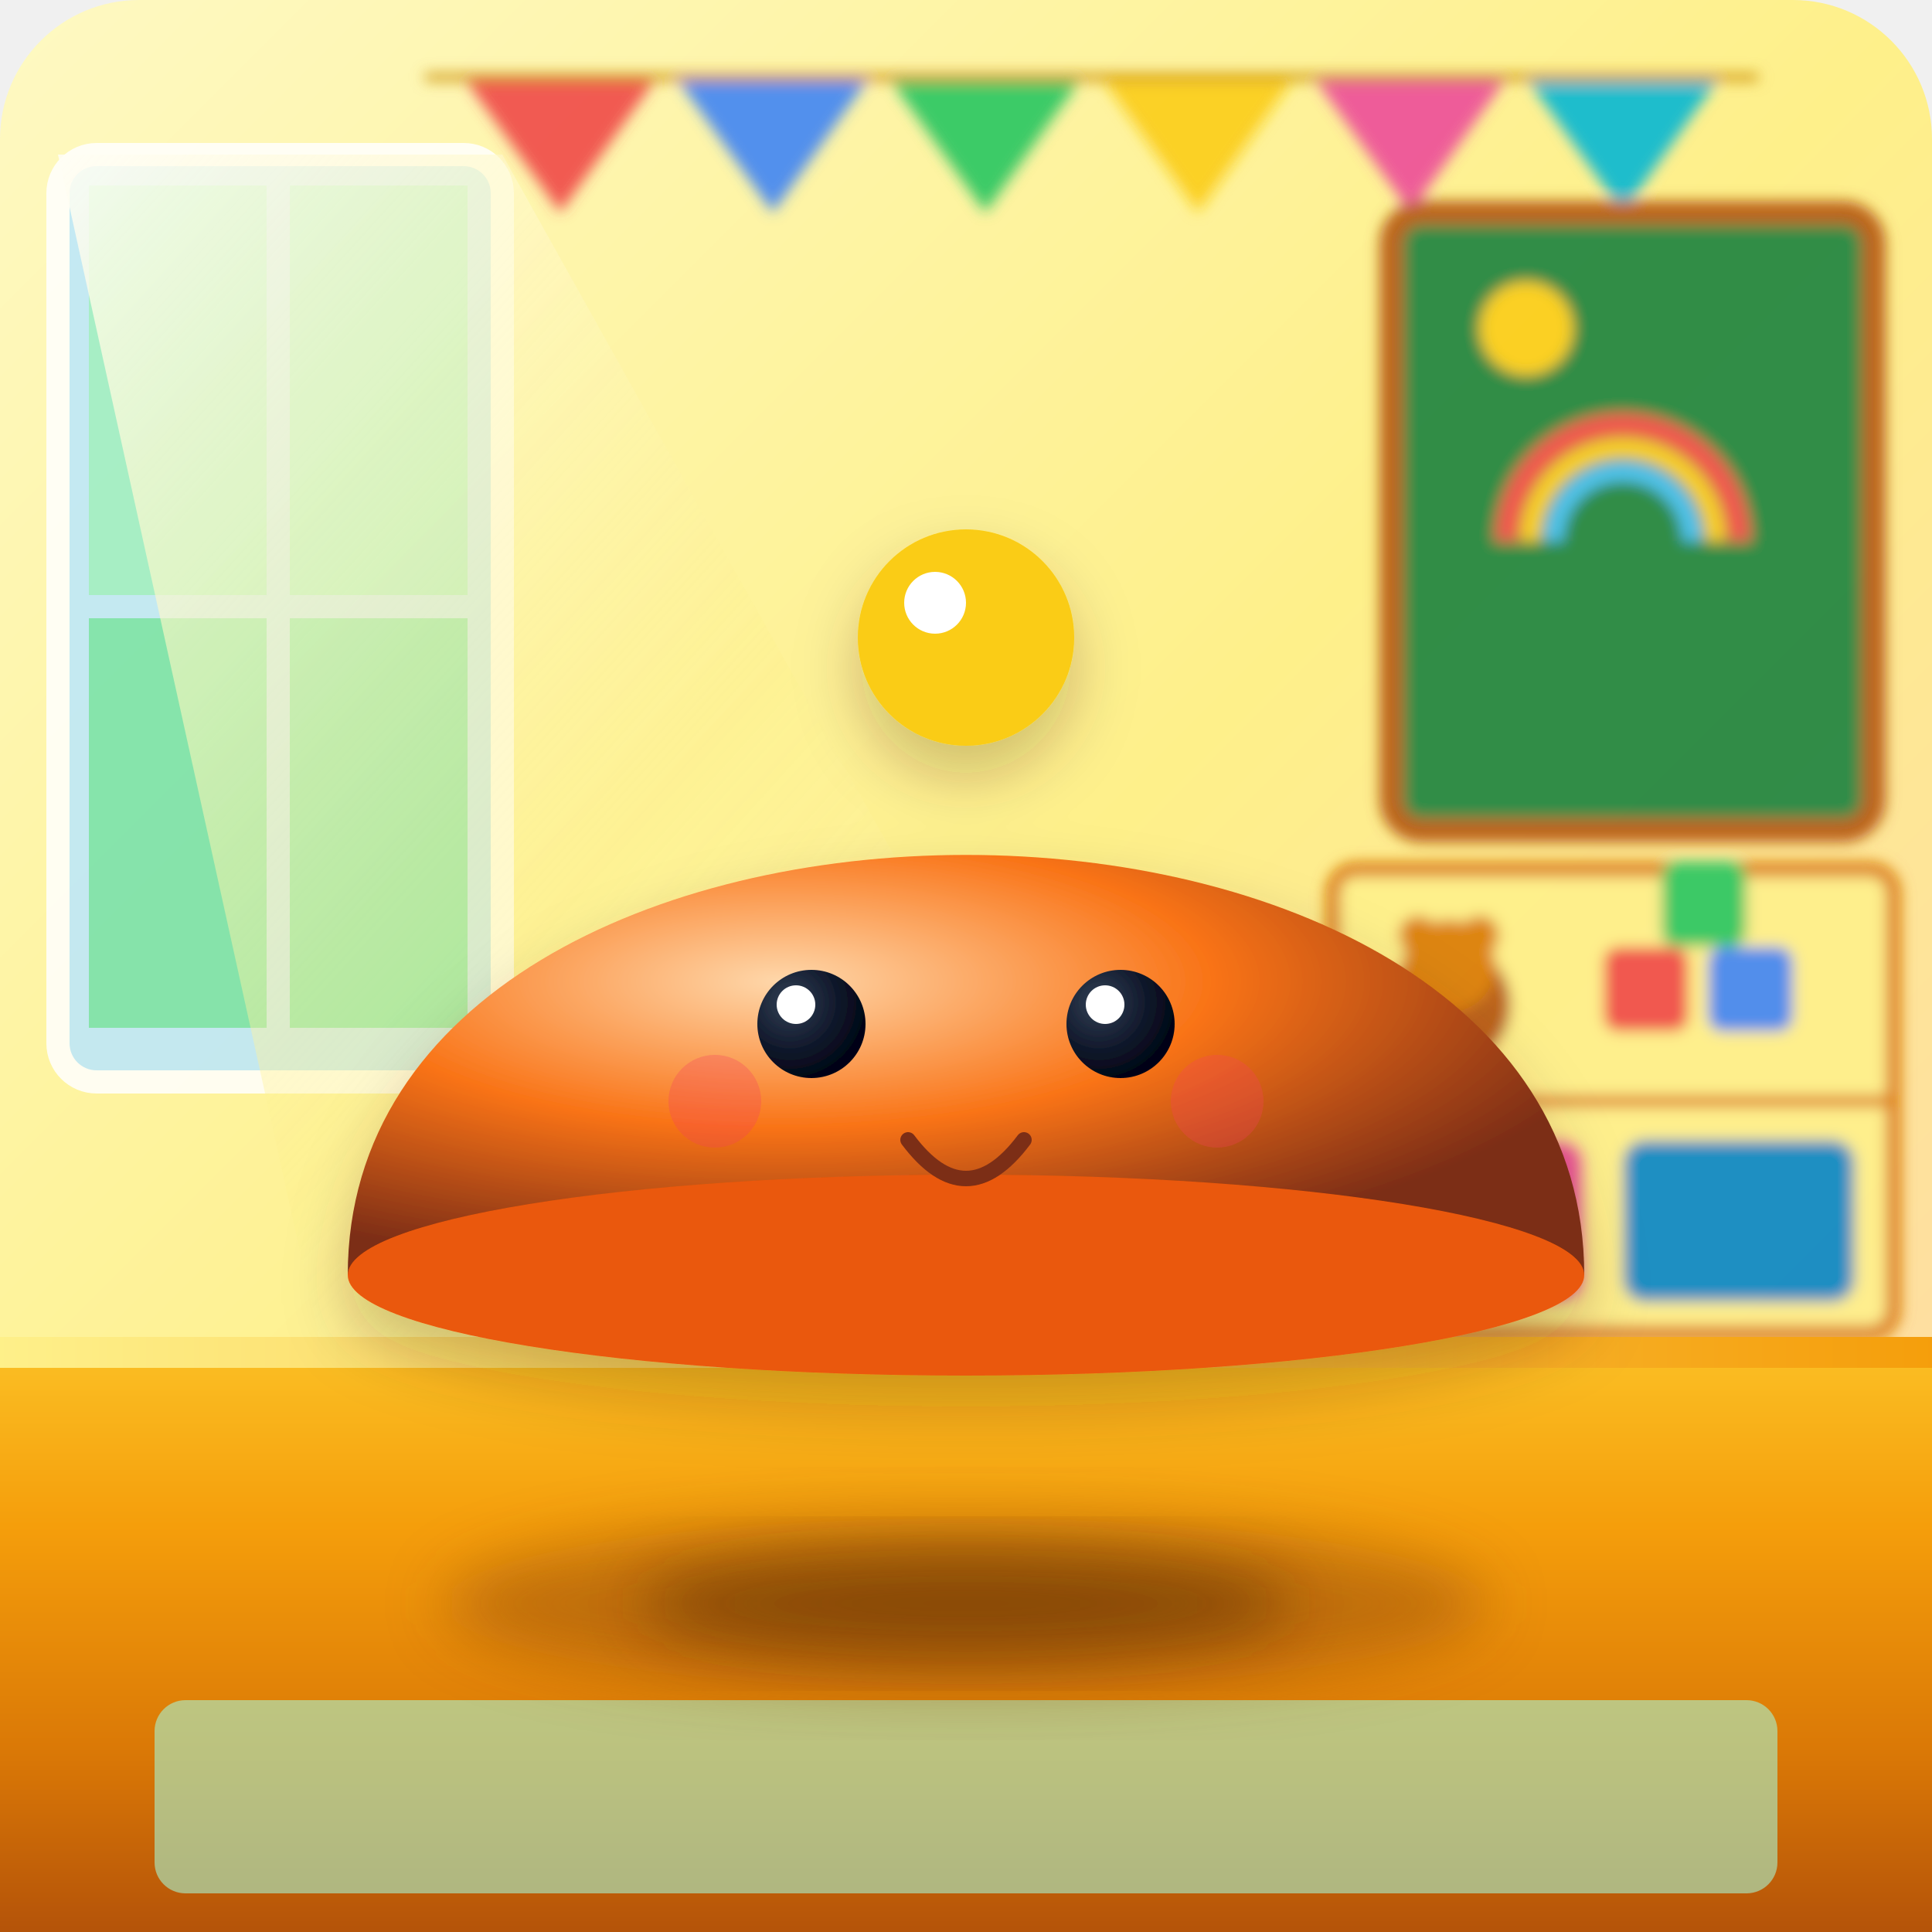
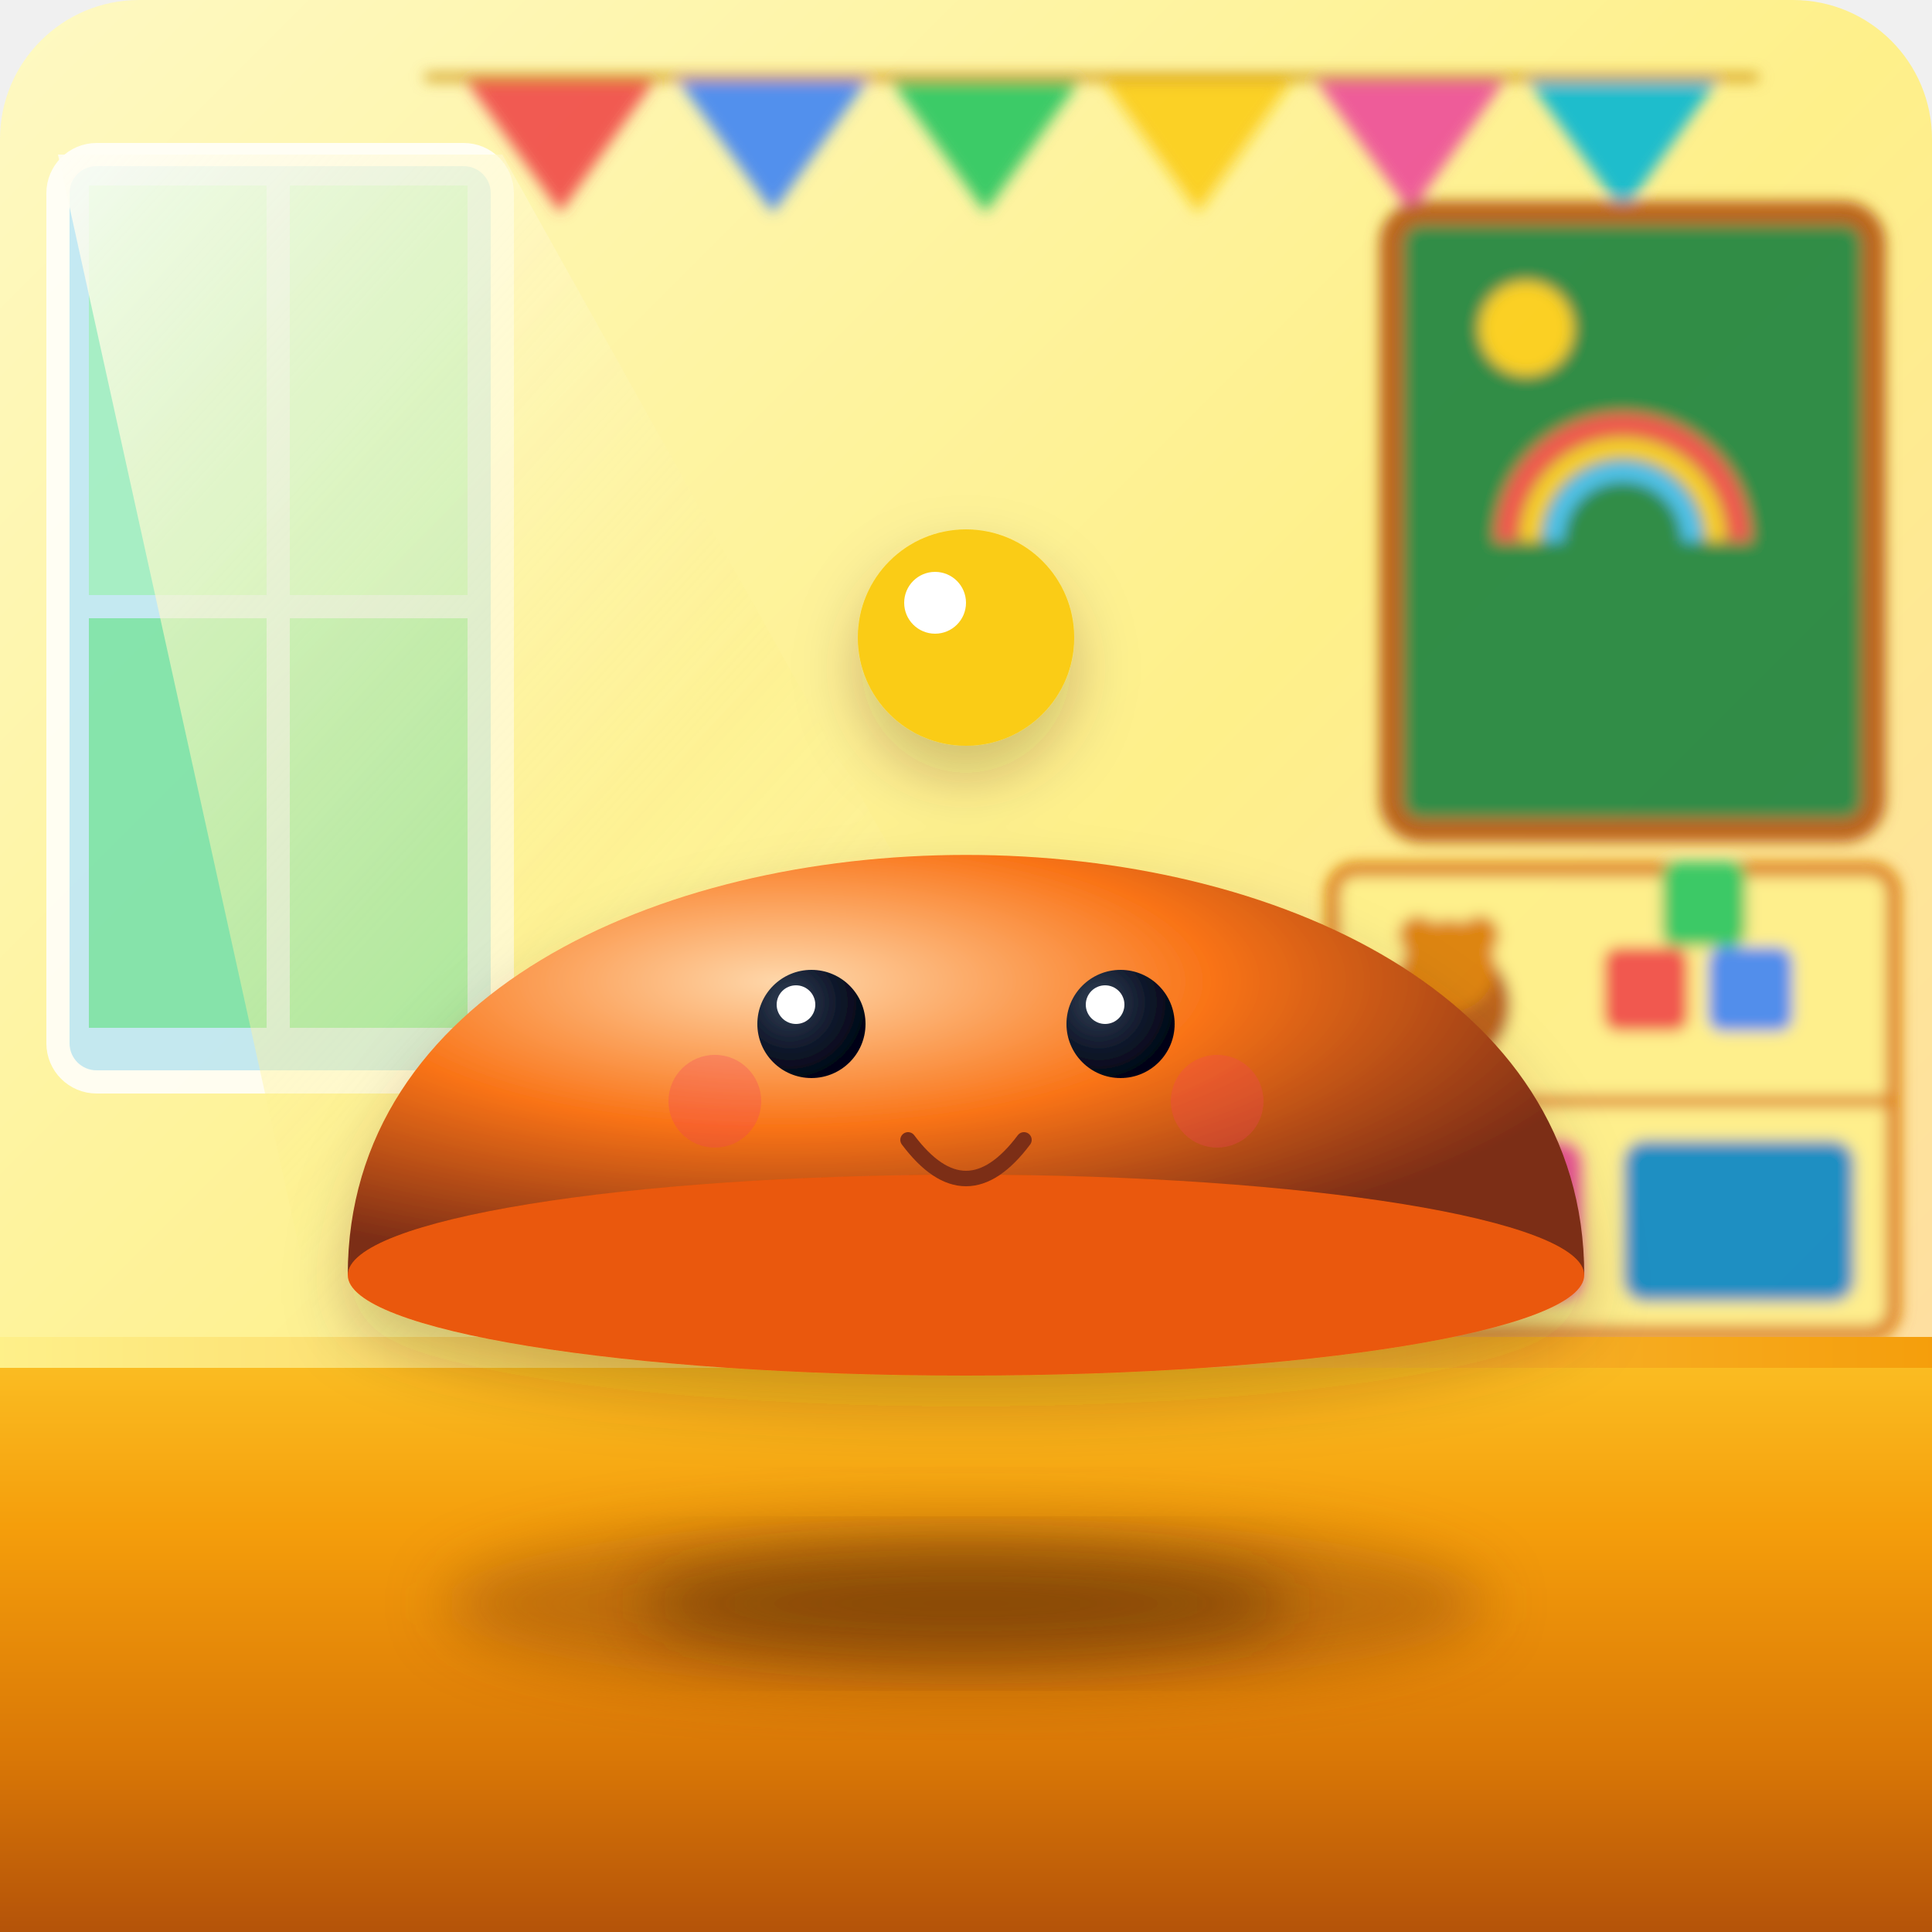
<svg xmlns="http://www.w3.org/2000/svg" viewBox="0 0 500 500" width="100%" height="100%">
  <defs>
    <linearGradient id="roomWall" x1="0%" y1="0%" x2="100%" y2="100%">
      <stop offset="0%" stop-color="#fef9c3" />
      <stop offset="50%" stop-color="#fef08a" />
      <stop offset="100%" stop-color="#fed7aa" />
    </linearGradient>
    <linearGradient id="sunBeam" x1="0%" y1="0%" x2="100%" y2="100%">
      <stop offset="0%" stop-color="#ffffff" stop-opacity="0.85" />
      <stop offset="50%" stop-color="#fef08a" stop-opacity="0.35" />
      <stop offset="100%" stop-color="#ffffff" stop-opacity="0" />
    </linearGradient>
    <linearGradient id="oakTable" x1="0%" y1="0%" x2="0%" y2="100%">
      <stop offset="0%" stop-color="#fbbf24" />
      <stop offset="30%" stop-color="#f59e0b" />
      <stop offset="70%" stop-color="#d97706" />
      <stop offset="100%" stop-color="#b45309" />
    </linearGradient>
    <linearGradient id="tableBevel" x1="0%" y1="0%" x2="100%" y2="0%">
      <stop offset="0%" stop-color="#fef08a" />
      <stop offset="100%" stop-color="#f59e0b" />
    </linearGradient>
    <filter id="bgBlur" x="-10%" y="-10%" width="120%" height="120%">
      <feGaussianBlur stdDeviation="1.8" />
    </filter>
    <filter id="tableShadow" x="-30%" y="-30%" width="160%" height="160%">
      <feGaussianBlur stdDeviation="8" />
    </filter>
    <filter id="charDepth" x="-20%" y="-20%" width="140%" height="140%">
      <feDropShadow dx="0" dy="8" stdDeviation="8" flood-color="#451a03" flood-opacity="0.25" />
    </filter>
    <radialGradient id="pixarEye" cx="30%" cy="30%" r="70%">
      <stop offset="0%" stop-color="#334155" />
      <stop offset="65%" stop-color="#0f172a" />
      <stop offset="100%" stop-color="#020617" />
    </radialGradient>
    <radialGradient id="lidColor" cx="35%" cy="30%" r="70%">
      <stop offset="0%" stop-color="#fed7aa" />
      <stop offset="50%" stop-color="#f97316" />
      <stop offset="100%" stop-color="#7c2d12" />
    </radialGradient>
  </defs>
  <rect width="500" height="500" rx="36" fill="url(#roomWall)" />
  <g opacity="0.85">
    <rect x="15" y="40" width="115" height="240" rx="10" fill="#bae6fd" stroke="#ffffff" stroke-width="6" />
    <rect x="23" y="48" width="46" height="106" fill="#86efac" opacity="0.65" />
    <rect x="75" y="48" width="46" height="106" fill="#86efac" opacity="0.65" />
    <rect x="23" y="160" width="46" height="106" fill="#4ade80" opacity="0.65" />
    <rect x="75" y="160" width="46" height="106" fill="#4ade80" opacity="0.65" />
    <polygon points="15,40 130,40 320,380 90,380" fill="url(#sunBeam)" />
  </g>
  <g filter="url(#bgBlur)" opacity="0.88">
    <polygon points="120,20 145,55 170,20" fill="#ef4444" />
    <polygon points="175,20 200,55 225,20" fill="#3b82f6" />
    <polygon points="230,20 255,55 280,20" fill="#22c55e" />
    <polygon points="285,20 310,55 335,20" fill="#facc15" />
    <polygon points="340,20 365,55 390,20" fill="#ec4899" />
    <polygon points="395,20 420,55 445,20" fill="#06b6d4" />
    <line x1="110" y1="20" x2="455" y2="20" stroke="#ca8a04" stroke-width="2" />
    <rect x="360" y="55" width="125" height="160" rx="8" fill="#15803d" stroke="#b45309" stroke-width="6" />
    <path d="M 390 140 A 30 30 0 0 1 450 140" fill="none" stroke="#ef4444" stroke-width="6" />
    <path d="M 396 140 A 24 24 0 0 1 444 140" fill="none" stroke="#facc15" stroke-width="5" />
    <path d="M 402 140 A 18 18 0 0 1 438 140" fill="none" stroke="#38bdf8" stroke-width="5" />
    <circle cx="395" cy="85" r="12" fill="#facc15" />
    <rect x="345" y="225" width="145" height="120" rx="6" fill="#fef08a" stroke="#d97706" stroke-width="4" />
    <line x1="345" y1="285" x2="490" y2="285" stroke="#d97706" stroke-width="3" />
    <circle cx="375" cy="260" r="16" fill="#b45309" />
    <circle cx="375" cy="250" r="12" fill="#d97706" />
    <circle cx="367" cy="242" r="5" fill="#d97706" />
    <circle cx="383" cy="242" r="5" fill="#d97706" />
    <rect x="415" y="245" width="22" height="22" rx="4" fill="#ef4444" />
    <rect x="442" y="245" width="22" height="22" rx="4" fill="#3b82f6" />
    <rect x="430" y="223" width="22" height="22" rx="4" fill="#22c55e" />
    <rect x="355" y="295" width="55" height="42" rx="6" fill="#ec4899" />
    <rect x="420" y="295" width="60" height="42" rx="6" fill="#0284c7" />
  </g>
  <path d="M 0 350 L 500 350 L 500 500 L 0 500 Z" fill="url(#oakTable)" />
  <rect x="0" y="346" width="500" height="8" fill="url(#tableBevel)" />
-   <rect x="40" y="440" width="420" height="50" rx="8" fill="#a7f3d0" opacity="0.6" />
  <ellipse cx="250" cy="415" rx="135" ry="22" fill="#78350f" opacity="0.38" filter="url(#tableShadow)" />
  <ellipse cx="250" cy="415" rx="85" ry="14" fill="#451a03" opacity="0.45" filter="url(#tableShadow)" />
  <g filter="url(#charDepth)">
    <path d="M 90 330 C 90 185 410 185 410 330 Z" fill="url(#lidColor)" />
    <ellipse cx="250" cy="330" rx="160" ry="26" fill="#ea580c" />
    <circle cx="250" cy="165" r="28" fill="#facc15" />
    <circle cx="242" cy="156" r="8" fill="#ffffff" />
    <circle cx="210" cy="265" r="14" fill="url(#pixarEye)" />
    <circle cx="290" cy="265" r="14" fill="url(#pixarEye)" />
    <circle cx="206" cy="260" r="5" fill="#ffffff" />
    <circle cx="286" cy="260" r="5" fill="#ffffff" />
    <circle cx="185" cy="285" r="12" fill="#f43f5e" opacity="0.3" />
    <circle cx="315" cy="285" r="12" fill="#f43f5e" opacity="0.3" />
    <path d="M 235 295 Q 250 315 265 295" fill="none" stroke="#7c2d12" stroke-width="4" stroke-linecap="round" />
  </g>
</svg>
